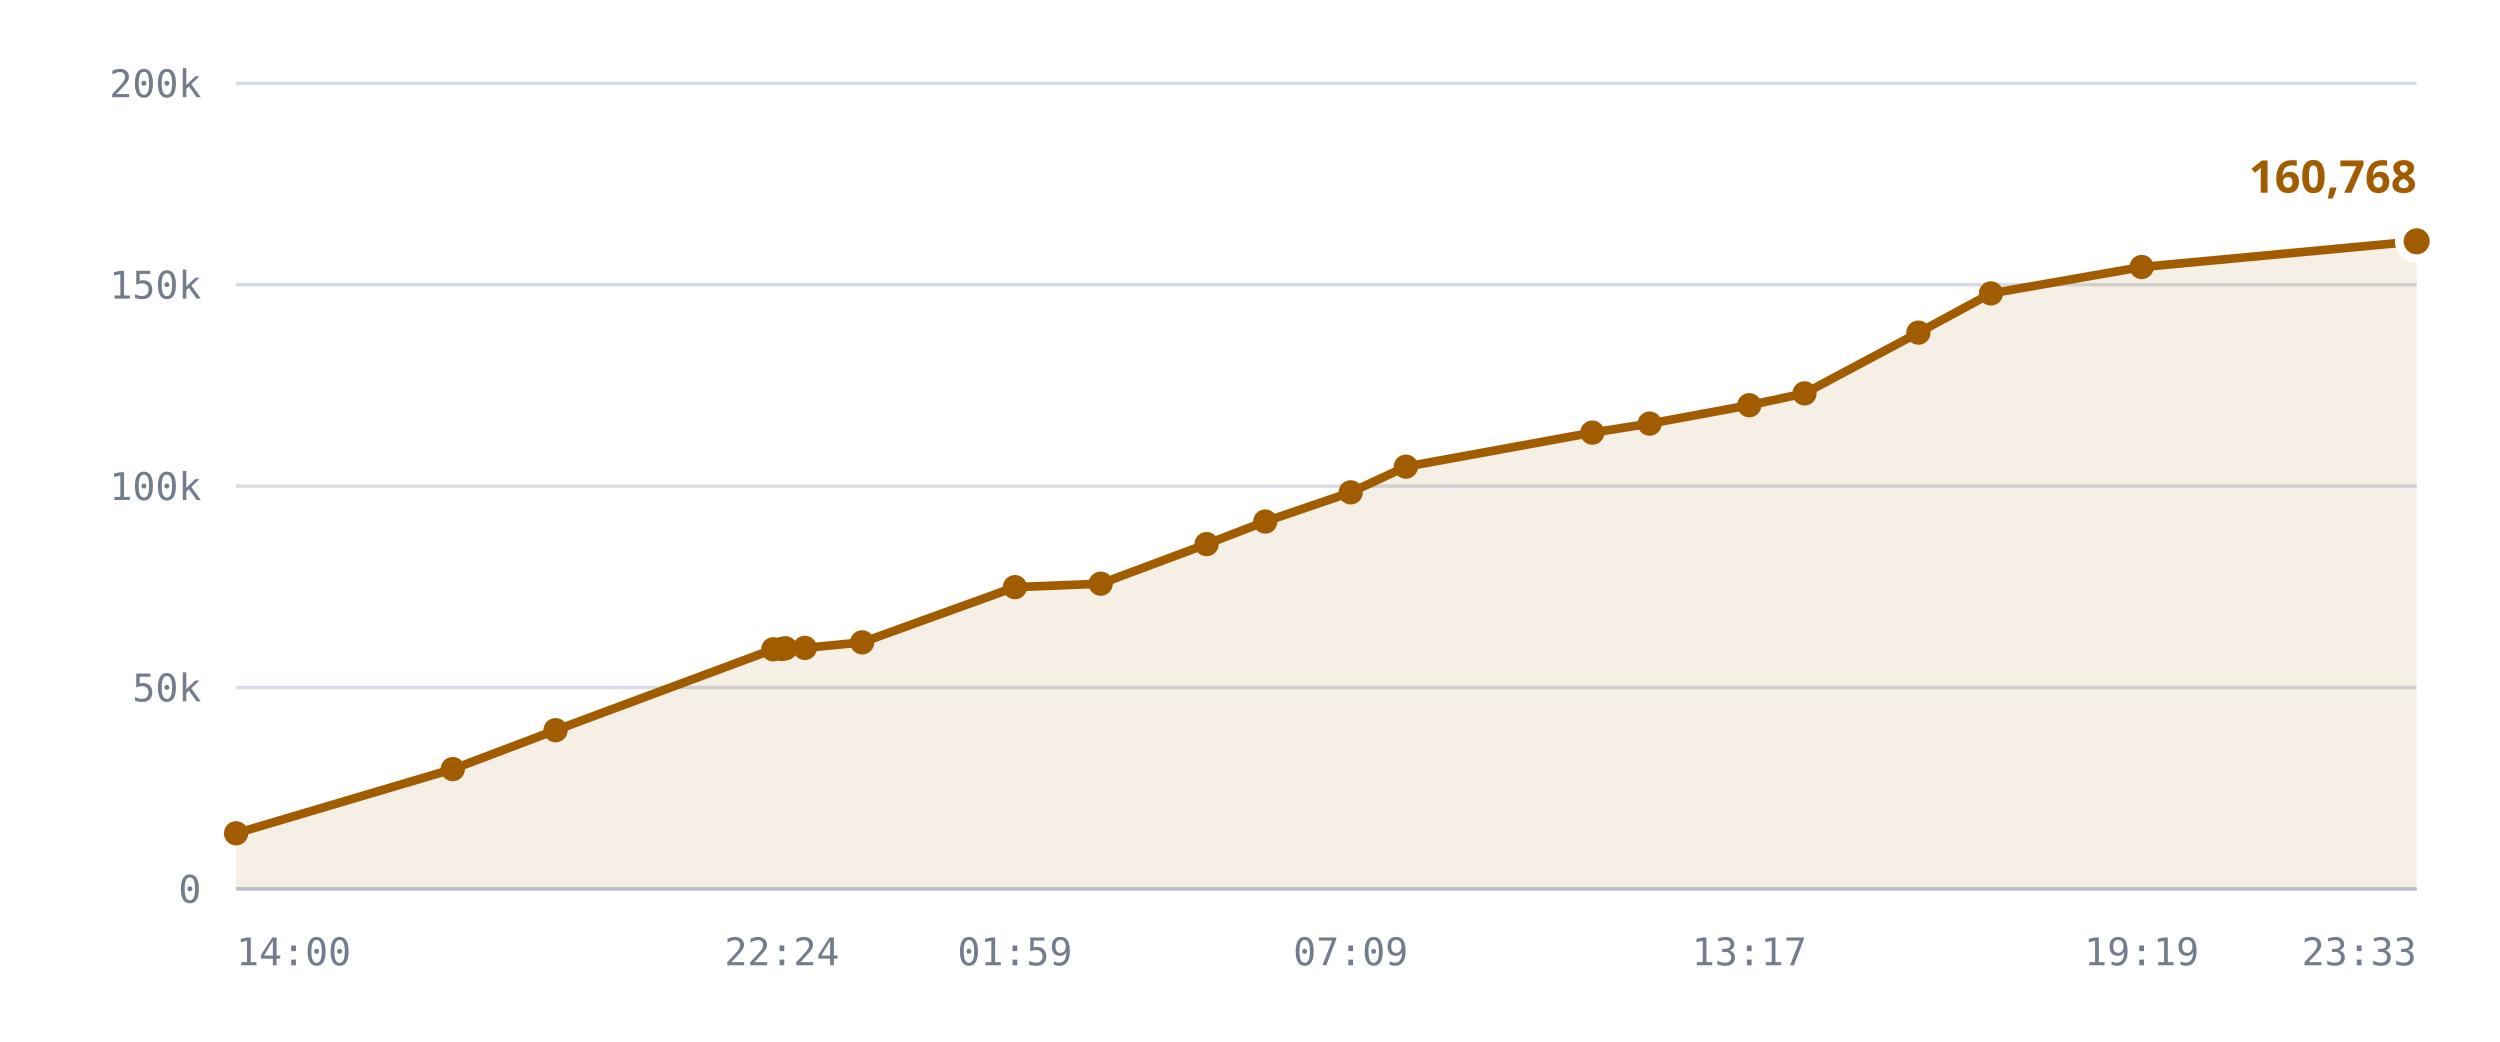
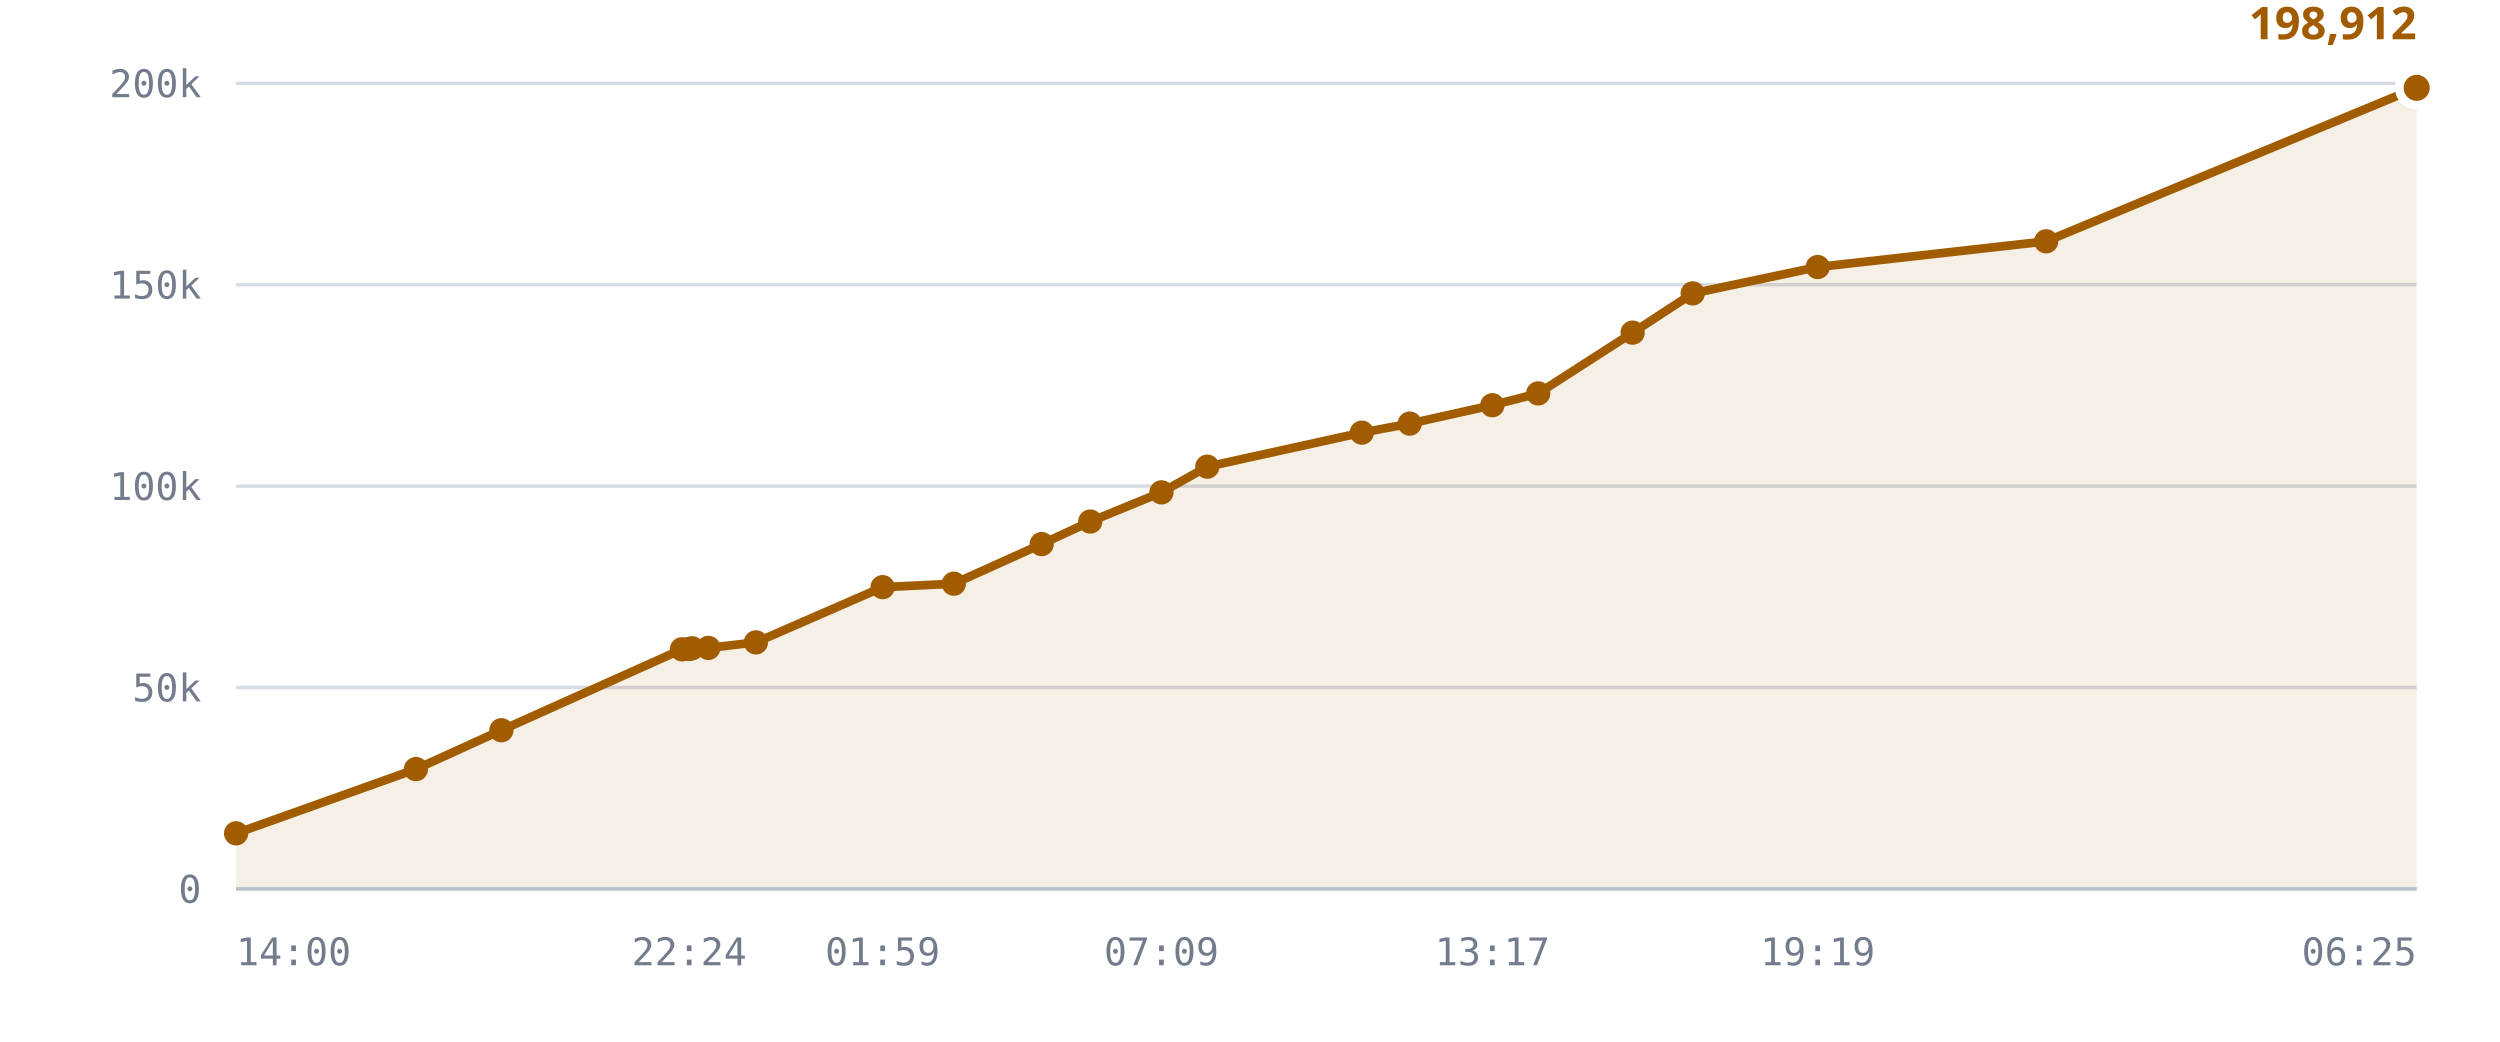
<svg xmlns="http://www.w3.org/2000/svg" viewBox="0 0 720 300" role="img" aria-label="Published DID profiles, sharded namespace">
  <style>
    .grid      { stroke: var(--chart-grid, #d8dce4); stroke-width: 1; }
    .cap       { stroke: var(--chart-cap, #9a2b22); stroke-width: 1.5; stroke-dasharray: 5 4; }
    .cap-label { fill: var(--chart-cap, #9a2b22); font: 600 11px Archivo, system-ui, sans-serif; letter-spacing: .04em; }
    .tick      { fill: var(--chart-muted, #737c8c); font: 500 11px "IBM Plex Mono", ui-monospace, monospace; }
    .tick-y    { text-anchor: end; }
    .tick-x    { text-anchor: middle; }
    .series    { fill: none; stroke: var(--chart-line, #a25c00); stroke-width: 2.5; stroke-linejoin: round; stroke-linecap: round; }
    .fill      { fill: var(--chart-fill, rgba(162,92,0,.10)); stroke: none; }
    .dot       { fill: var(--chart-line, #a25c00); }
    .dot-last  { stroke: var(--chart-bg, #fff); stroke-width: 2.5; }
    .end-label { fill: var(--chart-line, #a25c00); font: 700 13px Archivo, system-ui, sans-serif; }
    .axis      { stroke: var(--chart-axis, #b9bfca); stroke-width: 1; }
  </style>
  <line x1="68" y1="256.0" x2="696" y2="256.0" class="grid" />
  <text x="58" y="260.0" class="tick tick-y">0</text>
  <line x1="68" y1="198.0" x2="696" y2="198.0" class="grid" />
  <text x="58" y="202.0" class="tick tick-y">50k</text>
  <line x1="68" y1="140.0" x2="696" y2="140.0" class="grid" />
  <text x="58" y="144.0" class="tick tick-y">100k</text>
  <line x1="68" y1="82.0" x2="696" y2="82.0" class="grid" />
  <text x="58" y="86.0" class="tick tick-y">150k</text>
  <line x1="68" y1="24.0" x2="696" y2="24.0" class="grid" />
  <text x="58" y="28.0" class="tick tick-y">200k</text>
-   <path d="M68.0,240.0 L130.4,221.5 L160.0,210.3 L222.7,187.0 L225.2,186.9 L226.2,186.7 L231.8,186.6 L248.3,185.0 L292.3,169.1 L317.0,168.1 L347.5,156.7 L364.4,150.2 L389.0,141.8 L404.9,134.4 L458.6,124.6 L475.1,122.0 L503.8,116.7 L519.7,113.3 L552.5,95.8 L573.4,84.5 L616.8,76.9 L696.0,69.5 L696.0,256.0 L68.0,256.0 Z" class="fill" />
-   <path d="M68.0,240.0 L130.4,221.5 L160.0,210.3 L222.7,187.0 L225.2,186.9 L226.2,186.7 L231.8,186.6 L248.3,185.0 L292.3,169.1 L317.0,168.1 L347.5,156.7 L364.4,150.2 L389.0,141.8 L404.9,134.4 L458.6,124.6 L475.1,122.0 L503.8,116.7 L519.7,113.3 L552.5,95.8 L573.4,84.5 L616.8,76.9 L696.0,69.5" class="series" />
+   <path d="M68.0,240.0 L119.8,221.5 L144.4,210.3 L196.4,187.0 L198.5,186.9 L199.3,186.7 L204.0,186.6 L217.7,185.0 L254.2,169.1 L274.7,168.1 L300.0,156.7 L314.0,150.2 L334.5,141.8 L347.7,134.4 L392.2,124.6 L406.0,122.0 L429.8,116.7 L443.0,113.3 L470.2,95.8 L487.5,84.5 L523.5,76.9 L589.3,69.5 L695.2,25.6 L696.0,25.3 L696.0,256.0 L68.0,256.0 Z" class="fill" />
+   <path d="M68.0,240.0 L119.8,221.5 L144.4,210.3 L196.4,187.0 L198.5,186.9 L199.3,186.7 L204.0,186.6 L217.7,185.0 L254.2,169.1 L274.7,168.1 L300.0,156.7 L314.0,150.2 L334.5,141.8 L347.7,134.4 L392.2,124.6 L406.0,122.0 L429.8,116.7 L443.0,113.3 L470.2,95.8 L487.5,84.5 L523.5,76.9 L589.3,69.5 L695.2,25.6 L696.0,25.3" class="series" />
  <circle cx="68.0" cy="240.0" r="3.5" class="dot" />
-   <circle cx="130.4" cy="221.5" r="3.5" class="dot" />
-   <circle cx="160.0" cy="210.3" r="3.5" class="dot" />
-   <circle cx="222.7" cy="187.0" r="3.5" class="dot" />
-   <circle cx="225.2" cy="186.9" r="3.5" class="dot" />
-   <circle cx="226.2" cy="186.7" r="3.5" class="dot" />
-   <circle cx="231.8" cy="186.6" r="3.5" class="dot" />
-   <circle cx="248.3" cy="185.0" r="3.5" class="dot" />
-   <circle cx="292.3" cy="169.1" r="3.5" class="dot" />
-   <circle cx="317.0" cy="168.1" r="3.5" class="dot" />
-   <circle cx="347.5" cy="156.7" r="3.5" class="dot" />
-   <circle cx="364.4" cy="150.2" r="3.5" class="dot" />
-   <circle cx="389.0" cy="141.8" r="3.5" class="dot" />
-   <circle cx="404.9" cy="134.4" r="3.5" class="dot" />
-   <circle cx="458.6" cy="124.6" r="3.5" class="dot" />
-   <circle cx="475.1" cy="122.0" r="3.5" class="dot" />
-   <circle cx="503.8" cy="116.7" r="3.5" class="dot" />
-   <circle cx="519.7" cy="113.3" r="3.5" class="dot" />
-   <circle cx="552.5" cy="95.8" r="3.5" class="dot" />
-   <circle cx="573.4" cy="84.5" r="3.5" class="dot" />
-   <circle cx="616.8" cy="76.9" r="3.5" class="dot" />
-   <circle cx="696.0" cy="69.5" r="5" class="dot dot-last" />
-   <text x="696.0" y="55.5" class="end-label" text-anchor="end">160,768</text>
+   <circle cx="119.8" cy="221.5" r="3.5" class="dot" />
+   <circle cx="144.4" cy="210.3" r="3.5" class="dot" />
+   <circle cx="196.4" cy="187.0" r="3.5" class="dot" />
+   <circle cx="198.5" cy="186.9" r="3.5" class="dot" />
+   <circle cx="199.3" cy="186.7" r="3.5" class="dot" />
+   <circle cx="204.0" cy="186.6" r="3.5" class="dot" />
+   <circle cx="217.7" cy="185.0" r="3.5" class="dot" />
+   <circle cx="254.2" cy="169.1" r="3.5" class="dot" />
+   <circle cx="274.7" cy="168.1" r="3.5" class="dot" />
+   <circle cx="300.0" cy="156.7" r="3.5" class="dot" />
+   <circle cx="314.0" cy="150.2" r="3.5" class="dot" />
+   <circle cx="334.5" cy="141.8" r="3.5" class="dot" />
+   <circle cx="347.7" cy="134.4" r="3.5" class="dot" />
+   <circle cx="392.2" cy="124.6" r="3.5" class="dot" />
+   <circle cx="406.0" cy="122.0" r="3.5" class="dot" />
+   <circle cx="429.8" cy="116.7" r="3.5" class="dot" />
+   <circle cx="443.0" cy="113.3" r="3.5" class="dot" />
+   <circle cx="470.2" cy="95.8" r="3.5" class="dot" />
+   <circle cx="487.5" cy="84.5" r="3.5" class="dot" />
+   <circle cx="523.5" cy="76.9" r="3.5" class="dot" />
+   <circle cx="589.3" cy="69.5" r="3.5" class="dot" />
+   <circle cx="695.2" cy="25.6" r="3.5" class="dot" />
+   <circle cx="696.0" cy="25.3" r="5" class="dot dot-last" />
+   <text x="696.0" y="11.3" class="end-label" text-anchor="end">198,912</text>
  <line x1="68" y1="256" x2="696" y2="256" class="axis" />
  <text x="68.0" y="278" class="tick" text-anchor="start">14:00</text>
-   <text x="225.2" y="278" class="tick" text-anchor="middle">22:24</text>
-   <text x="292.3" y="278" class="tick" text-anchor="middle">01:59</text>
-   <text x="389.0" y="278" class="tick" text-anchor="middle">07:09</text>
-   <text x="503.8" y="278" class="tick" text-anchor="middle">13:17</text>
-   <text x="616.8" y="278" class="tick" text-anchor="middle">19:19</text>
-   <text x="696.0" y="278" class="tick" text-anchor="end">23:33</text>
+   <text x="198.5" y="278" class="tick" text-anchor="middle">22:24</text>
+   <text x="254.2" y="278" class="tick" text-anchor="middle">01:59</text>
+   <text x="334.5" y="278" class="tick" text-anchor="middle">07:09</text>
+   <text x="429.8" y="278" class="tick" text-anchor="middle">13:17</text>
+   <text x="523.5" y="278" class="tick" text-anchor="middle">19:19</text>
+   <text x="696.0" y="278" class="tick" text-anchor="end">06:25</text>
</svg>
